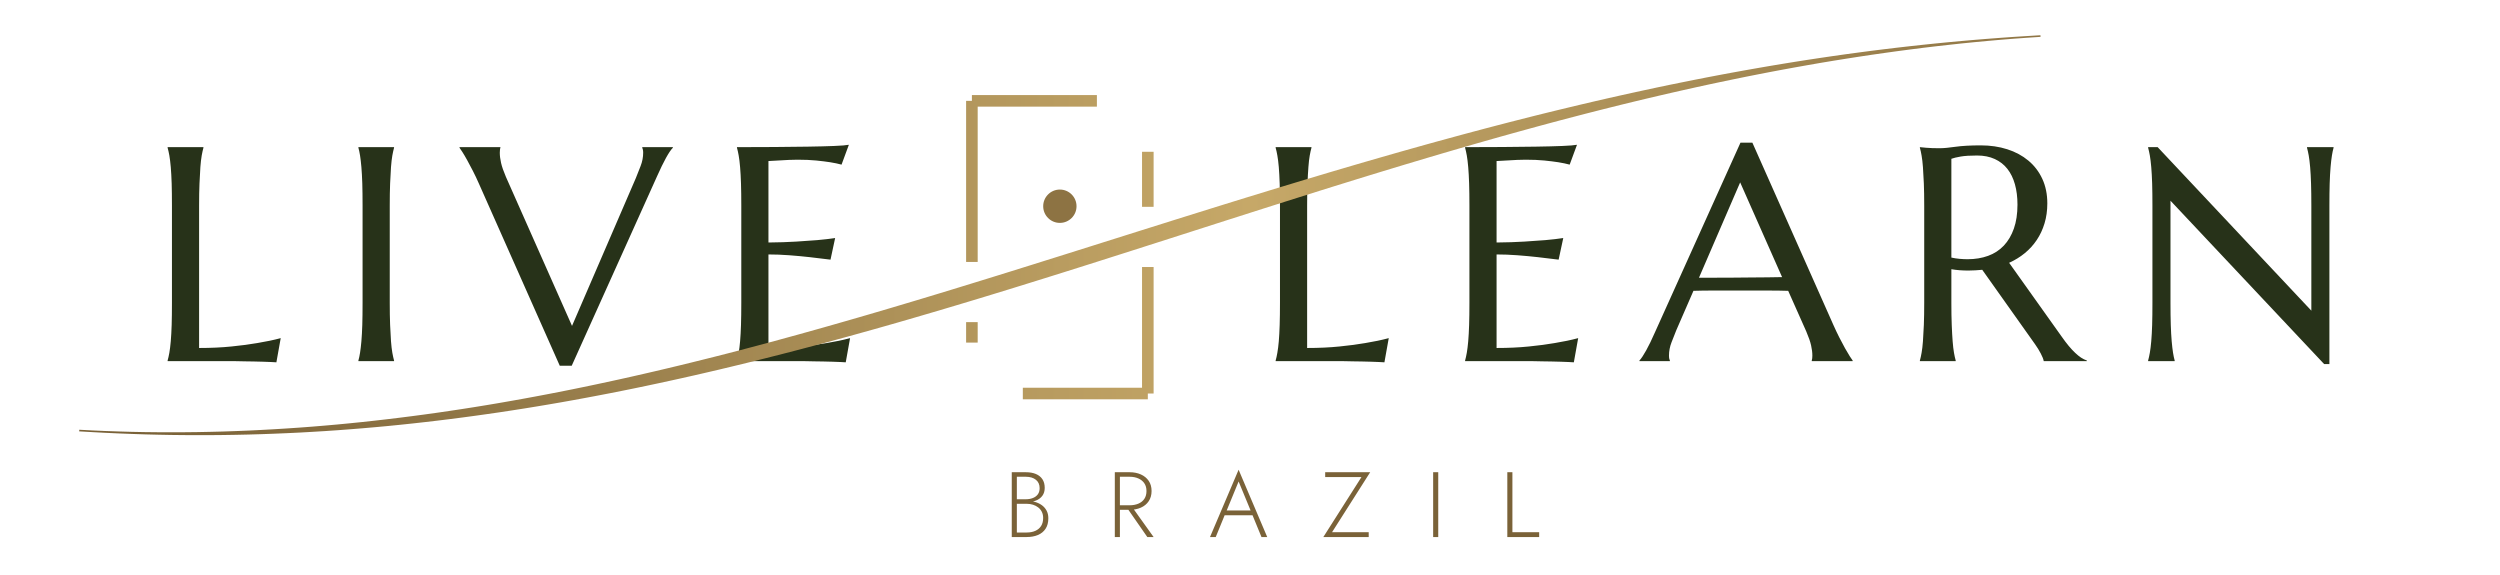
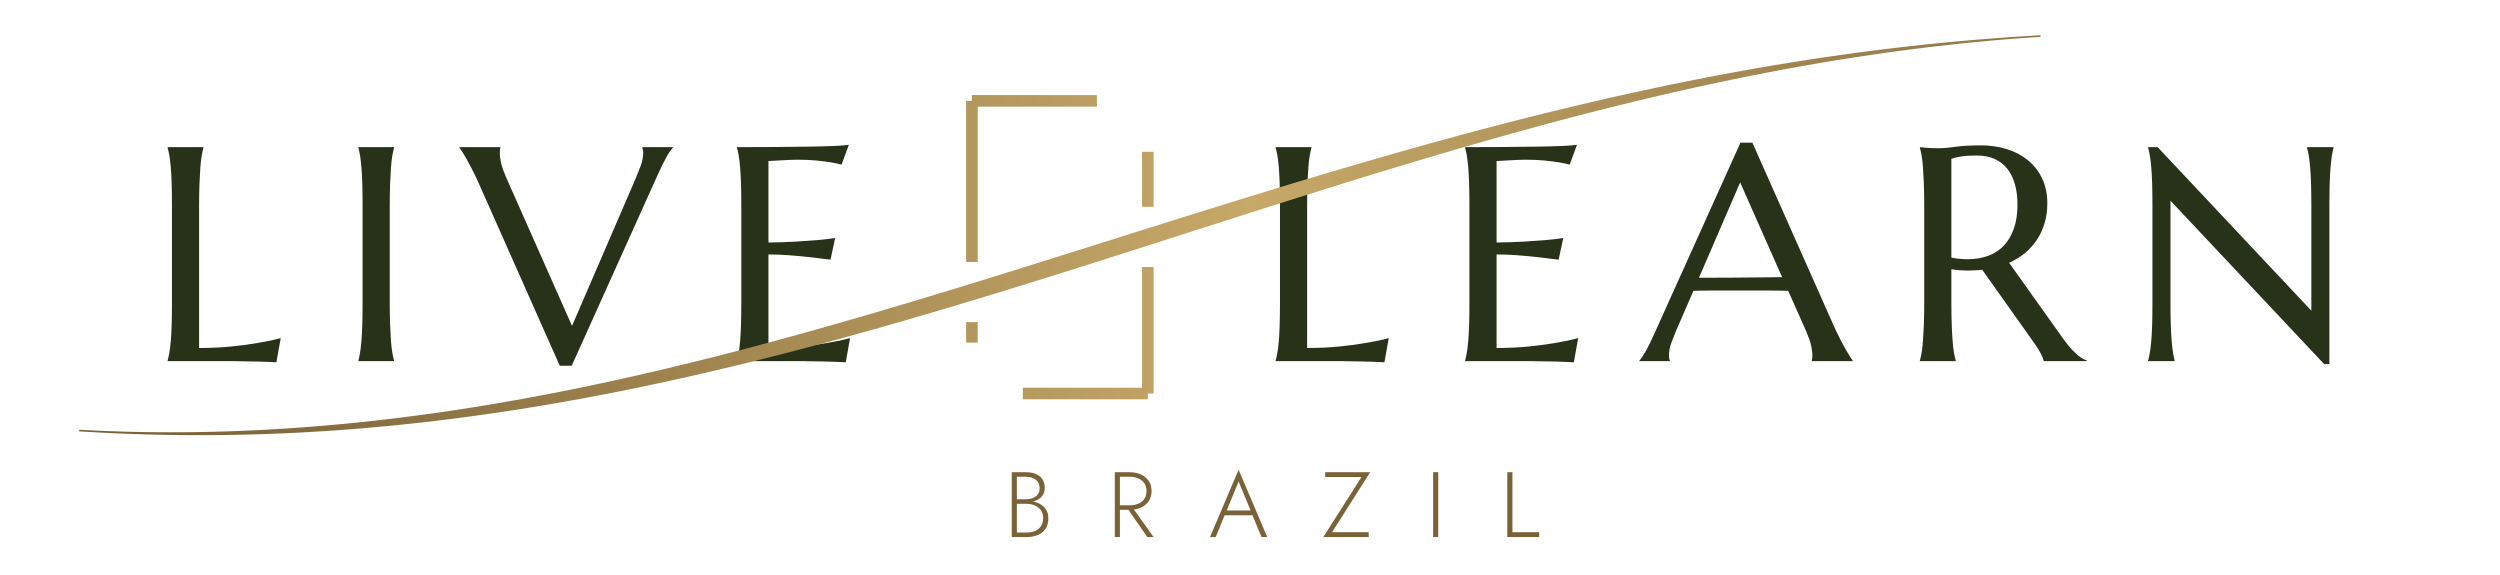
<svg xmlns="http://www.w3.org/2000/svg" viewBox="0 44 1080 248" role="img" aria-labelledby="t">
  <defs>
    <linearGradient id="g" gradientUnits="userSpaceOnUse" x1="63.2" y1="0" x2="1016.8" y2="0">
      <stop offset="0" stop-color="#7A6238" />
      <stop offset="0.5" stop-color="#C6A868" />
      <stop offset="1" stop-color="#7A6238" />
    </linearGradient>
  </defs>
  <path fill="#273219" d="M86.01 132.84L86.01 194.33Q93.62 194.33 100.00 193.68Q106.38 193.04 111.15 192.20L111.15 192.20Q116.69 191.30 121.27 190.07L121.27 190.07L119.40 200.52Q118.63 200.45 117.08 200.39Q115.53 200.32 113.63 200.26Q111.73 200.19 109.64 200.16Q107.54 200.13 105.67 200.10Q103.80 200.06 102.35 200.03Q100.90 200 100.26 200L100.26 200L72.41 200L72.41 199.74Q72.80 198.39 73.16 196.39Q73.51 194.39 73.77 191.43Q74.03 188.46 74.16 184.37Q74.28 180.28 74.28 174.80L74.28 174.80L74.28 132.84Q74.28 127.36 74.16 123.27Q74.03 119.18 73.77 116.18Q73.51 113.18 73.16 111.18Q72.80 109.19 72.41 107.83L72.41 107.83L72.41 107.57L87.88 107.57L87.88 107.83Q87.50 109.19 87.14 111.18Q86.79 113.18 86.56 116.18Q86.34 119.18 86.18 123.27Q86.01 127.36 86.01 132.84L86.01 132.84ZM154.83 200L154.83 199.74Q155.22 198.39 155.54 196.39Q155.86 194.39 156.12 191.43Q156.38 188.46 156.51 184.37Q156.63 180.28 156.63 174.80L156.63 174.80L156.63 132.84Q156.63 127.36 156.51 123.27Q156.38 119.18 156.12 116.18Q155.86 113.18 155.54 111.18Q155.22 109.19 154.83 107.83L154.83 107.83L154.83 107.57L170.23 107.57L170.23 107.83Q169.85 109.19 169.49 111.18Q169.14 113.18 168.91 116.18Q168.69 119.18 168.53 123.27Q168.37 127.36 168.37 132.84L168.37 132.84L168.37 174.80Q168.37 180.28 168.53 184.37Q168.69 188.46 168.91 191.43Q169.14 194.39 169.49 196.39Q169.85 198.39 170.23 199.74L170.23 199.74L170.23 200L154.83 200ZM198.51 107.57L216.17 107.57L216.17 107.83Q216.04 108.15 215.98 108.80Q215.91 109.44 215.91 109.96L215.91 109.96Q215.91 111.96 216.46 114.37Q217.01 116.79 218.55 120.40L218.55 120.40L247.11 184.79L274.69 120.92Q275.66 118.53 276.75 115.70Q277.85 112.86 277.85 109.96L277.85 109.96Q277.85 109.19 277.72 108.64Q277.59 108.09 277.46 107.83L277.46 107.83L277.46 107.57L290.68 107.57L290.68 107.83Q289.45 109.06 287.71 112.21Q285.97 115.37 283.91 120.01L283.91 120.01L246.98 202.00L241.82 202.00L206.82 123.17Q205.60 120.40 204.28 117.82Q202.96 115.24 201.80 113.15Q200.64 111.05 199.73 109.64Q198.83 108.22 198.51 107.83L198.51 107.83L198.51 107.57ZM318.37 107.57L318.37 107.57Q326.43 107.57 334.39 107.51Q342.35 107.45 348.99 107.35Q355.62 107.25 360.33 107.06Q365.03 106.87 366.71 106.54L366.71 106.54L363.55 115.12Q361.43 114.54 358.59 114.08L358.59 114.08Q356.14 113.70 352.63 113.34Q349.11 112.99 344.54 112.99L344.54 112.99Q342.99 112.99 340.83 113.08Q338.67 113.18 336.68 113.31L336.68 113.31Q334.36 113.44 331.97 113.57L331.97 113.57L331.97 148.76Q338.61 148.70 343.96 148.37Q349.31 148.05 353.05 147.73L353.05 147.73Q357.43 147.34 360.78 146.83L360.78 146.83L358.78 156.17Q354.34 155.59 349.69 155.08L349.69 155.08Q345.70 154.63 340.99 154.27Q336.29 153.92 331.97 153.92L331.97 153.92L331.97 194.33Q339.58 194.33 345.96 193.68Q352.34 193.04 357.11 192.20L357.11 192.20Q362.65 191.30 367.23 190.07L367.23 190.07L365.36 200.52Q364.58 200.45 363.04 200.39Q361.49 200.32 359.59 200.26Q357.69 200.19 355.59 200.16Q353.50 200.13 351.63 200.10Q349.76 200.06 348.31 200.03Q346.86 200 346.21 200L346.21 200L318.37 200L318.37 199.74Q318.76 198.39 319.11 196.39Q319.47 194.39 319.72 191.43Q319.98 188.46 320.11 184.37Q320.24 180.28 320.24 174.80L320.24 174.80L320.24 132.84Q320.24 127.36 320.11 123.27Q319.98 119.18 319.72 116.18Q319.47 113.18 319.11 111.18Q318.76 109.19 318.37 107.83L318.37 107.83L318.37 107.57ZM564.68 132.84L564.68 194.33Q572.29 194.33 578.67 193.68Q585.05 193.04 589.82 192.20L589.82 192.20Q595.36 191.30 599.94 190.07L599.94 190.07L598.07 200.52Q597.29 200.45 595.75 200.39Q594.20 200.32 592.30 200.26Q590.40 200.19 588.30 200.16Q586.21 200.13 584.34 200.10Q582.47 200.06 581.02 200.03Q579.57 200 578.93 200L578.93 200L551.08 200L551.08 199.74Q551.47 198.39 551.82 196.39Q552.18 194.39 552.44 191.43Q552.69 188.46 552.82 184.37Q552.95 180.28 552.95 174.80L552.95 174.80L552.95 132.84Q552.95 127.36 552.82 123.27Q552.69 119.18 552.44 116.18Q552.18 113.18 551.82 111.18Q551.47 109.19 551.08 107.83L551.08 107.83L551.08 107.57L566.55 107.57L566.55 107.83Q566.16 109.19 565.81 111.18Q565.45 113.18 565.23 116.18Q565.00 119.18 564.84 123.27Q564.68 127.36 564.68 132.84L564.68 132.84ZM632.92 107.57L632.92 107.57Q640.97 107.57 648.93 107.51Q656.89 107.45 663.53 107.35Q670.17 107.25 674.88 107.06Q679.58 106.87 681.26 106.54L681.26 106.54L678.10 115.12Q675.97 114.54 673.14 114.08L673.14 114.08Q670.69 113.70 667.17 113.34Q663.66 112.99 659.08 112.99L659.08 112.99Q657.54 112.99 655.38 113.08Q653.22 113.18 651.22 113.31L651.22 113.31Q648.90 113.44 646.52 113.57L646.52 113.57L646.52 148.76Q653.15 148.70 658.50 148.37Q663.85 148.05 667.59 147.73L667.59 147.73Q671.98 147.34 675.33 146.83L675.33 146.83L673.33 156.17Q668.88 155.59 664.24 155.08L664.24 155.08Q660.24 154.63 655.54 154.27Q650.83 153.92 646.52 153.92L646.52 153.92L646.52 194.33Q654.12 194.33 660.50 193.68Q666.88 193.04 671.65 192.20L671.65 192.20Q677.20 191.30 681.77 190.07L681.77 190.07L679.90 200.52Q679.13 200.45 677.58 200.39Q676.04 200.32 674.13 200.26Q672.23 200.19 670.14 200.16Q668.04 200.13 666.17 200.10Q664.31 200.06 662.85 200.03Q661.40 200 660.76 200L660.76 200L632.92 200L632.92 199.74Q633.30 198.39 633.66 196.39Q634.01 194.39 634.27 191.43Q634.53 188.46 634.66 184.37Q634.79 180.28 634.79 174.80L634.79 174.80L634.79 132.84Q634.79 127.36 634.66 123.27Q634.53 119.18 634.27 116.18Q634.01 113.18 633.66 111.18Q633.30 109.19 632.92 107.83L632.92 107.83L632.92 107.57ZM800.35 200L782.68 200L782.68 199.74Q782.81 199.42 782.88 198.78Q782.94 198.13 782.94 197.62L782.94 197.62Q782.94 195.62 782.39 193.20Q781.85 190.78 780.30 187.17L780.30 187.17L772.50 169.64Q768.89 169.51 762.90 169.51Q756.90 169.51 749.94 169.51L749.94 169.51Q744.85 169.51 740.11 169.51Q735.38 169.51 731.57 169.64L731.57 169.64L724.16 186.66Q723.19 189.04 722.10 191.88Q721.00 194.71 721.00 197.62L721.00 197.62Q721.00 198.45 721.13 199.00Q721.26 199.55 721.39 199.74L721.39 199.74L721.39 200L708.24 200L708.24 199.74Q709.40 198.52 711.14 195.39Q712.88 192.27 714.94 187.56L714.94 187.56L751.88 105.64L757.03 105.64L792.03 184.40Q793.26 187.17 794.58 189.78Q795.90 192.39 797.06 194.46Q798.22 196.52 799.12 197.94Q800.02 199.36 800.35 199.74L800.35 199.74L800.35 200ZM733.96 163.97L740.92 163.97Q744.66 163.97 748.59 163.94Q752.52 163.91 756.29 163.87Q760.06 163.84 763.54 163.81Q767.02 163.78 769.86 163.71L769.86 163.71L751.75 122.79L733.96 163.97ZM842.99 160.30L842.99 174.80Q842.99 180.28 843.15 184.37Q843.31 188.46 843.54 191.43Q843.77 194.39 844.12 196.39Q844.47 198.39 844.86 199.74L844.86 199.74L844.86 200L829.39 200L829.39 199.74Q829.78 198.39 830.13 196.39Q830.49 194.39 830.71 191.43Q830.94 188.46 831.10 184.40Q831.26 180.34 831.26 174.80L831.26 174.80L831.26 132.84Q831.26 127.36 831.10 123.27Q830.94 119.18 830.71 116.21Q830.49 113.25 830.13 111.22Q829.78 109.19 829.39 107.83L829.39 107.83L829.39 107.57L832.10 107.83Q833.32 107.96 834.84 107.99Q836.35 108.03 837.97 108.03L837.97 108.03Q840.48 108.03 844.76 107.41Q849.05 106.80 855.69 106.80L855.69 106.80Q861.88 106.80 867.13 108.48Q872.38 110.15 876.25 113.38Q880.12 116.60 882.28 121.27Q884.44 125.94 884.44 131.87L884.44 131.87Q884.44 136.51 883.24 140.48Q882.05 144.44 879.89 147.66Q877.73 150.89 874.70 153.37Q871.67 155.85 867.94 157.53L867.94 157.53L890.56 189.30Q892.23 191.69 893.68 193.43Q895.13 195.17 896.46 196.42Q897.78 197.68 899.00 198.49Q900.23 199.29 901.52 199.74L901.52 199.74L901.52 200L882.89 200Q882.70 198.78 881.63 196.75Q880.57 194.71 879.15 192.72L879.15 192.72L856.33 160.55Q854.85 160.68 853.37 160.78Q851.89 160.88 850.34 160.88L850.34 160.88Q848.54 160.88 846.70 160.75Q844.86 160.62 842.99 160.30L842.99 160.30ZM842.99 112.60L842.99 155.27Q844.73 155.66 846.54 155.82Q848.34 155.98 850.02 155.98L850.02 155.98Q854.85 155.98 858.85 154.53Q862.84 153.08 865.65 150.11Q868.45 147.15 870.00 142.73Q871.55 138.32 871.55 132.39L871.55 132.39Q871.55 127.55 870.45 123.62Q869.35 119.69 867.19 116.95Q865.04 114.21 861.75 112.70Q858.46 111.18 854.08 111.18L854.08 111.18Q849.63 111.18 846.99 111.63Q844.35 112.09 842.99 112.60L842.99 112.60ZM927.99 107.57L932.11 107.57L998.50 178.21L998.50 132.84Q998.50 127.36 998.37 123.27Q998.24 119.18 997.98 116.18Q997.72 113.18 997.37 111.18Q997.01 109.19 996.63 107.83L996.63 107.83L996.63 107.57L1008.10 107.57L1008.10 107.83Q1007.71 109.19 1007.39 111.18Q1007.07 113.18 1006.81 116.18Q1006.55 119.18 1006.42 123.27Q1006.30 127.36 1006.30 132.84L1006.30 132.84L1006.30 201.29L1004.04 201.29L937.65 130.71L937.65 174.80Q937.65 180.28 937.78 184.37Q937.91 188.46 938.17 191.43Q938.43 194.39 938.75 196.39Q939.07 198.39 939.46 199.74L939.46 199.74L939.46 200L927.99 200L927.99 199.74Q928.37 198.39 928.73 196.39Q929.08 194.39 929.34 191.43Q929.60 188.46 929.73 184.37Q929.85 180.28 929.85 174.80L929.85 174.80L929.85 132.84Q929.85 127.36 929.73 123.27Q929.60 119.18 929.34 116.18Q929.08 113.18 928.73 111.18Q928.37 109.19 927.99 107.83L927.99 107.83L927.99 107.57Z" />
  <path fill="none" stroke="url(#g)" stroke-width="5" d="M473.86 87.57H419.86M419.86 87.57V157.16M419.86 183.16V192M441.86 214H495.86M495.86 109.57V133.35M495.86 159.35V214" />
-   <circle cx="457.86" cy="133.09" r="7.2" fill="#8D7343" />
  <path fill="url(#g)" d="M34.21 230.35L39.93 230.68L45.62 230.98L51.3 231.24L56.97 231.46L62.62 231.65L68.26 231.79L73.88 231.9L79.49 231.96L85.09 231.99L90.67 231.98L96.24 231.93L101.8 231.84L107.34 231.72L112.87 231.56L118.39 231.36L123.9 231.13L129.39 230.87L134.87 230.56L140.34 230.23L145.8 229.86L151.25 229.45L156.69 229.01L162.11 228.54L167.53 228.04L172.93 227.5L178.33 226.93L183.71 226.33L189.09 225.7L194.45 225.04L199.81 224.35L205.15 223.63L210.49 222.88L215.82 222.11L221.13 221.3L226.44 220.47L231.74 219.61L237.04 218.72L242.32 217.81L247.6 216.87L252.86 215.9L258.12 214.91L263.38 213.9L268.62 212.86L273.86 211.8L279.09 210.71L284.31 209.6L289.53 208.47L294.74 207.32L299.94 206.15L305.14 204.95L310.33 203.74L315.51 202.5L320.69 201.25L325.87 199.97L331.04 198.68L336.2 197.37L341.36 196.05L346.51 194.7L351.66 193.34L356.8 191.97L361.94 190.57L367.07 189.17L372.2 187.74L377.33 186.31L382.45 184.86L387.57 183.4L392.68 181.92L397.79 180.43L402.9 178.93L408.01 177.42L413.11 175.9L418.21 174.37L423.31 172.83L428.4 171.28L433.5 169.72L438.59 168.15L443.68 166.57L448.77 164.99L453.86 163.4L458.94 161.81L464.03 160.21L469.12 158.6L474.2 156.99L479.28 155.37L484.37 153.75L489.45 152.13L494.54 150.5L499.62 148.88L504.71 147.25L509.8 145.62L514.88 143.99L519.97 142.36L525.07 140.72L530.16 139.09L535.25 137.47L540.35 135.84L545.45 134.21L550.55 132.59L555.66 130.97L560.77 129.36L565.88 127.75L570.99 126.14L576.11 124.54L581.24 122.95L586.36 121.36L591.49 119.78L596.63 118.21L601.77 116.65L606.92 115.09L612.07 113.55L617.23 112.01L622.39 110.48L627.56 108.97L632.73 107.46L637.91 105.97L643.1 104.49L648.3 103.02L653.5 101.57L658.71 100.13L663.93 98.7L669.15 97.29L674.39 95.89L679.63 94.52L684.88 93.15L690.14 91.81L695.41 90.48L700.68 89.17L705.97 87.88L711.27 86.61L716.58 85.36L721.89 84.13L727.22 82.92L732.56 81.73L737.91 80.56L743.27 79.42L748.64 78.3L754.02 77.2L759.42 76.13L764.82 75.08L770.24 74.06L775.67 73.07L781.12 72.1L786.57 71.15L792.04 70.24L797.53 69.36L803.02 68.5L808.54 67.67L814.06 66.88L819.6 66.11L825.15 65.38L830.72 64.67L836.3 64L841.9 63.37L847.51 62.76L853.14 62.2L858.78 61.67L864.44 61.17L870.12 60.71L875.81 60.3L881.52 59.92L881.48 59.22L875.76 59.57L870.06 59.93L864.38 60.33L858.71 60.76L853.05 61.22L847.41 61.71L841.78 62.23L836.17 62.78L830.57 63.36L824.98 63.97L819.41 64.61L813.85 65.28L808.3 65.97L802.77 66.7L797.24 67.45L791.73 68.23L786.24 69.04L780.75 69.87L775.28 70.73L769.81 71.62L764.36 72.53L758.92 73.47L753.49 74.43L748.08 75.41L742.67 76.42L737.27 77.45L731.88 78.51L726.51 79.59L721.14 80.68L715.79 81.8L710.44 82.95L705.1 84.11L699.77 85.29L694.45 86.49L689.14 87.71L683.84 88.95L678.55 90.21L673.27 91.48L667.99 92.77L662.72 94.08L657.46 95.41L652.21 96.75L646.97 98.11L641.73 99.48L636.5 100.87L631.28 102.27L626.07 103.69L620.86 105.11L615.66 106.55L610.46 108.01L605.27 109.47L600.09 110.95L594.92 112.44L589.75 113.93L584.58 115.44L579.42 116.96L574.27 118.48L569.12 120.02L563.97 121.56L558.84 123.11L553.7 124.67L548.57 126.23L543.45 127.8L538.32 129.37L533.21 130.95L528.09 132.54L522.98 134.13L517.88 135.72L512.77 137.32L507.67 138.91L502.57 140.52L497.48 142.12L492.38 143.72L487.29 145.33L482.21 146.93L477.12 148.53L472.03 150.14L466.95 151.74L461.87 153.34L456.79 154.94L451.7 156.53L446.62 158.13L441.55 159.71L436.47 161.3L431.39 162.88L426.31 164.45L421.23 166.02L416.15 167.58L411.07 169.14L405.98 170.69L400.9 172.23L395.82 173.76L390.73 175.28L385.64 176.8L380.55 178.3L375.46 179.8L370.36 181.28L365.26 182.75L360.16 184.21L355.06 185.66L349.95 187.09L344.84 188.52L339.72 189.92L334.61 191.32L329.48 192.7L324.35 194.06L319.22 195.41L314.08 196.74L308.94 198.05L303.79 199.34L298.63 200.62L293.47 201.88L288.31 203.12L283.13 204.34L277.95 205.54L272.77 206.72L267.57 207.88L262.37 209.01L257.16 210.13L251.94 211.22L246.72 212.29L241.49 213.33L236.24 214.35L230.99 215.34L225.73 216.31L220.46 217.25L215.19 218.17L209.9 219.06L204.6 219.92L199.29 220.75L193.97 221.55L188.64 222.33L183.3 223.07L177.95 223.78L172.59 224.46L167.22 225.11L161.83 225.73L156.43 226.32L151.02 226.87L145.6 227.39L140.17 227.87L134.72 228.32L129.26 228.73L123.78 229.1L118.3 229.44L112.8 229.74L107.28 230.01L101.75 230.23L96.21 230.42L90.65 230.56L85.08 230.67L79.49 230.73L73.89 230.75L68.28 230.73L62.65 230.67L57 230.56L51.34 230.4L45.66 230.2L39.96 229.95L34.25 229.65Z" />
  <path fill="#7A6238" d="M438.80 259.68L438.80 260.96L443.32 260.96Q445.68 260.96 447.48 260.26Q449.28 259.56 450.30 258.18Q451.32 256.80 451.32 254.76L451.32 254.76Q451.32 252.52 450.32 251.02Q449.32 249.52 447.50 248.76Q445.68 248 443.16 248L443.16 248L437.08 248L437.08 276L443.56 276Q446.28 276 448.38 275.12Q450.48 274.24 451.68 272.44Q452.88 270.64 452.88 267.88L452.88 267.88Q452.88 265.96 452.10 264.54Q451.32 263.12 450.02 262.20Q448.72 261.28 447.08 260.82Q445.44 260.36 443.72 260.36L443.72 260.36L438.80 260.36L438.80 261.64L443.56 261.64Q445 261.64 446.26 262.04Q447.52 262.44 448.52 263.22Q449.52 264 450.08 265.14Q450.64 266.28 450.64 267.76L450.64 267.76Q450.64 269.84 449.76 271.22Q448.88 272.60 447.28 273.32Q445.68 274.04 443.56 274.04L443.56 274.04L439.28 274.04L439.28 249.96L443.16 249.96Q445.88 249.96 447.50 251.26Q449.12 252.56 449.12 254.88L449.12 254.88Q449.12 256.52 448.32 257.58Q447.52 258.64 446.16 259.16Q444.80 259.68 443.16 259.68L443.16 259.68L438.80 259.68ZM488.80 262.64L486.36 262.64L495.64 276L498.36 276L488.80 262.64ZM483.80 248L481.60 248L481.60 276L483.80 276L483.80 248ZM482.76 248L482.76 249.96L488 249.96Q490.12 249.96 491.76 250.68Q493.40 251.40 494.34 252.76Q495.28 254.12 495.28 256.12L495.28 256.12Q495.28 258.12 494.36 259.50Q493.44 260.88 491.78 261.58Q490.12 262.28 488 262.28L488 262.28L482.76 262.28L482.76 264.24L488 264.24Q490.72 264.24 492.86 263.30Q495 262.36 496.24 260.52Q497.48 258.68 497.48 256.12L497.48 256.12Q497.48 253.52 496.24 251.72Q495 249.92 492.86 248.96Q490.72 248 488 248L488 248L482.76 248ZM528.68 264.52L527.96 266.60L542.32 266.60L541.60 264.52L528.68 264.52ZM529.64 265.24L535.08 252L540.60 265.36L540.80 265.88L544.96 276L547.44 276L535.08 246.92L522.72 276L525.20 276L529.40 265.72L529.64 265.24ZM572.48 248L572.48 250.08L588.16 250.08L571.68 276L591.28 276L591.28 273.92L575.44 273.92L591.92 248L572.48 248ZM621.32 248L619.12 248L619.12 276L621.32 276L621.32 248ZM653.36 248L651.16 248L651.16 276L664.92 276L664.92 273.92L653.36 273.92L653.36 248Z" />
</svg>
